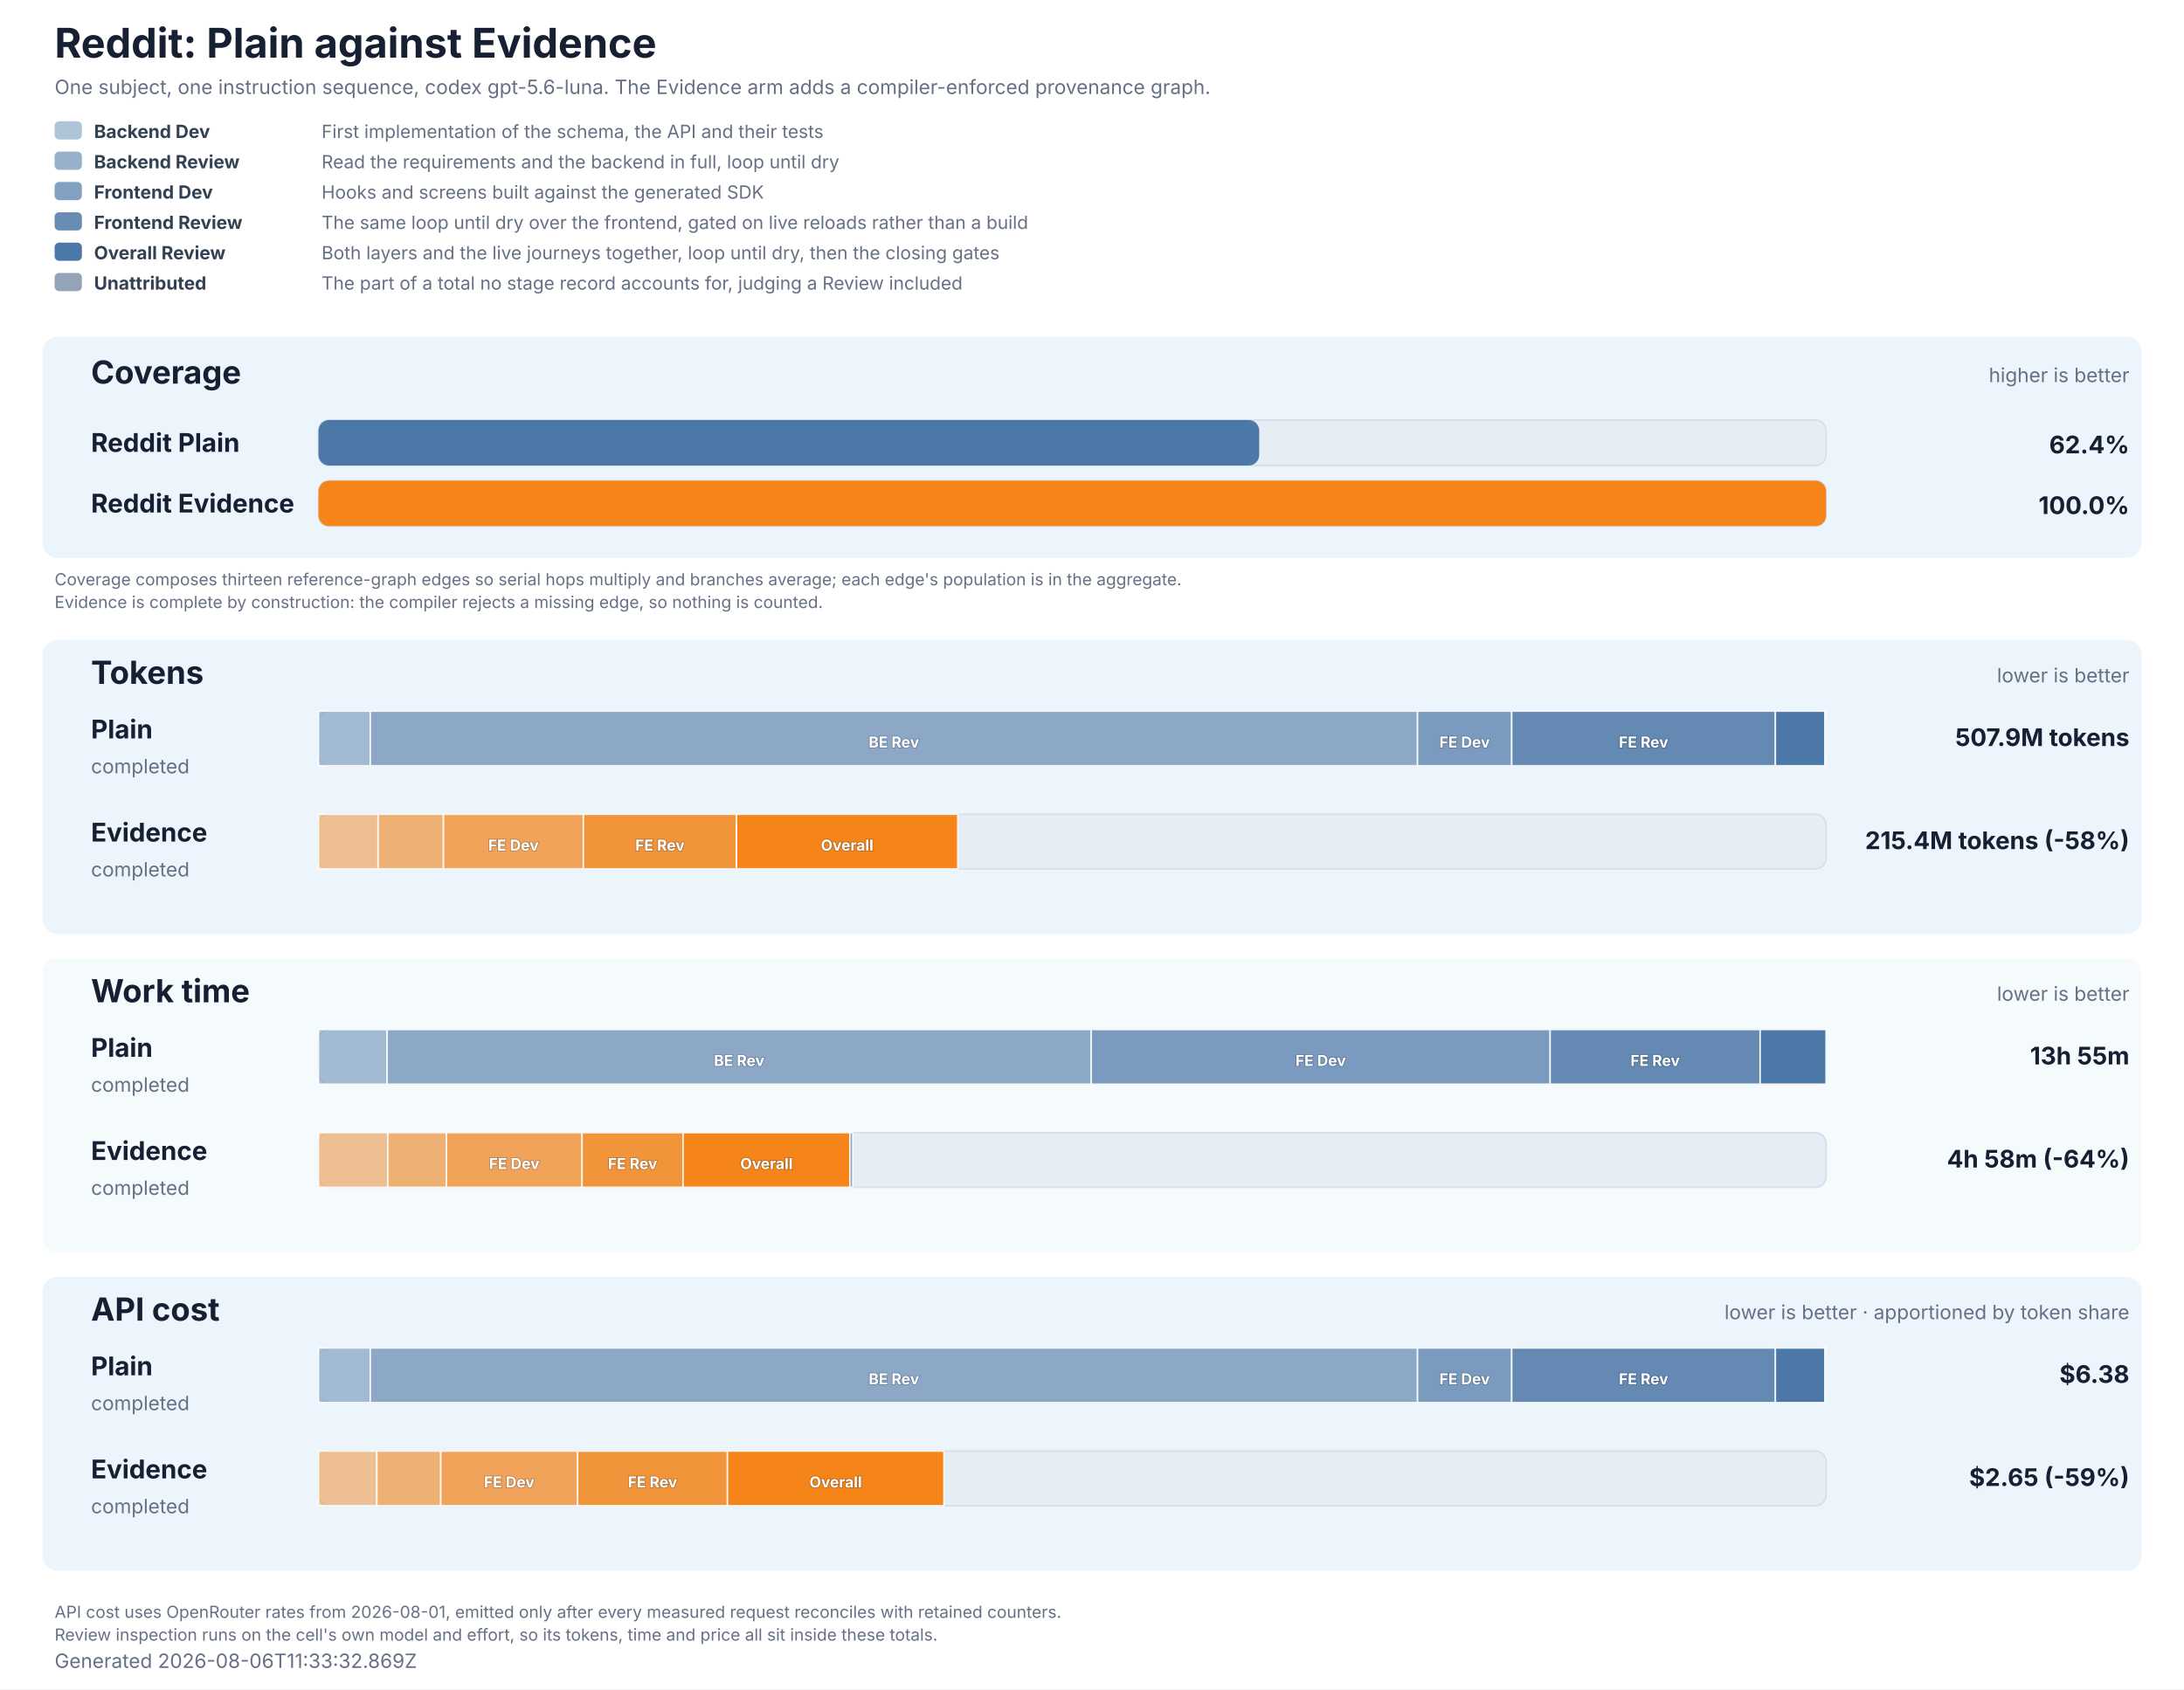
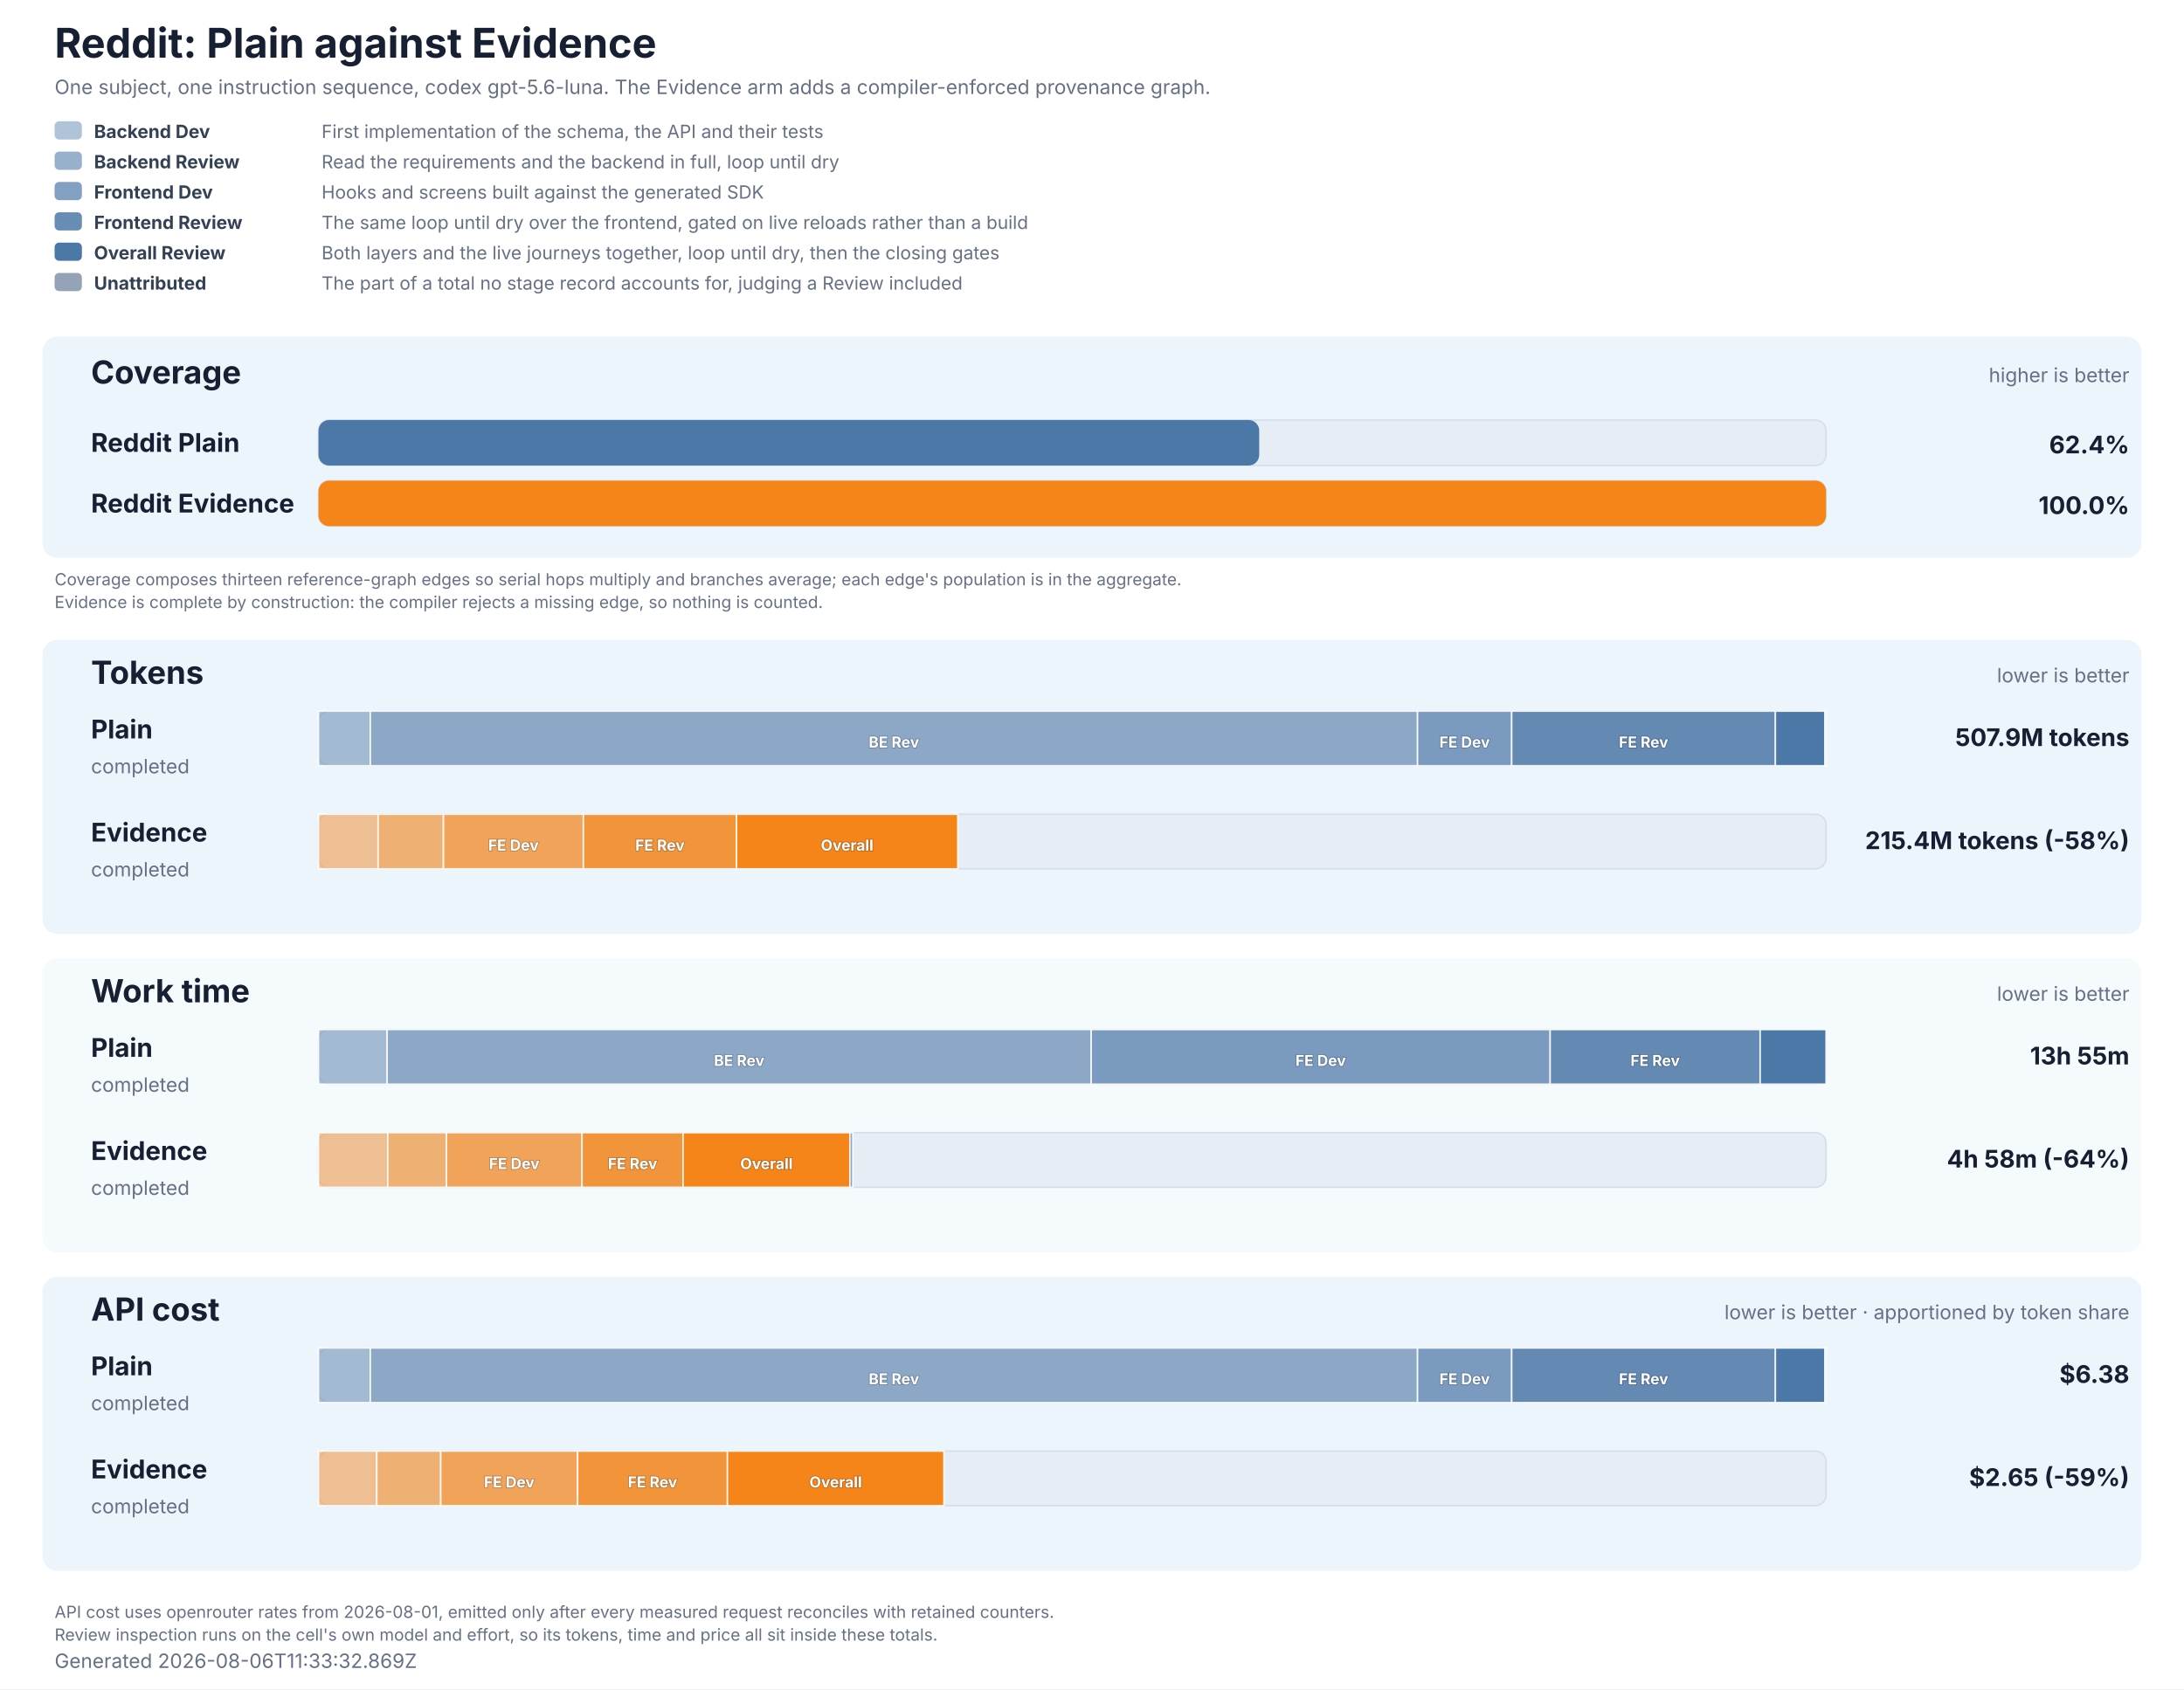
<svg xmlns="http://www.w3.org/2000/svg" role="img" aria-labelledby="title description" viewBox="0 0 1440 1114" width="1440" height="1114">
  <style>
  text { font-family: Inter, ui-sans-serif, system-ui, -apple-system, BlinkMacSystemFont, 'Segoe UI', sans-serif; fill: #172033; }
  .title { font-size: 27px; font-weight: 700; }
  .subtitle, .generated, .group-meta, .row-status { font-size: 13px; fill: #667085; }
  .group { fill: #e8f2fb; }
  .group-title { font-size: 21px; font-weight: 700; }
  .row-label { font-size: 17px; font-weight: 700; }
  .value { font-size: 16px; font-weight: 700; }
  .cost-value { font-size: 13px; font-weight: 600; fill: #526b82; }
  .legend { font-size: 12px; fill: #667085; }
  .legend-label { font-size: 12px; font-weight: 700; fill: #334155; }
  .segment-label { font-size: 10px; font-weight: 700; fill: #ffffff; paint-order: stroke; stroke: #172033; stroke-opacity: 0.28; stroke-width: 1px; }
  .phase-segment { stroke: #ffffff; stroke-opacity: 0.86; stroke-width: 1px; }
  .track { fill: #e7edf4; stroke: #d5dee9; stroke-width: 1px; }
  .empty { font-size: 15px; fill: #667085; }
  .table-note { font-size: 11px; fill: #667085; }
</style>
  <rect width="1440" height="1114" fill="#ffffff" />
  <text x="36" y="38" class="title">Reddit: Plain against Evidence</text>
  <text x="36" y="62" class="subtitle">One subject, one instruction sequence, codex gpt-5.6-luna. The Evidence arm adds a compiler-enforced provenance graph.</text>
  <rect x="36" y="80" width="18" height="12" rx="3" fill="#4c78a8" fill-opacity="0.44" />
  <text x="62" y="91" class="legend-label">Backend Dev</text>
  <text x="212" y="91" class="legend">First implementation of the schema, the API and their tests</text>
  <rect x="36" y="100" width="18" height="12" rx="3" fill="#4c78a8" fill-opacity="0.58" />
  <text x="62" y="111" class="legend-label">Backend Review</text>
  <text x="212" y="111" class="legend">Read the requirements and the backend in full, loop until dry</text>
  <rect x="36" y="120" width="18" height="12" rx="3" fill="#4c78a8" fill-opacity="0.7" />
  <text x="62" y="131" class="legend-label">Frontend Dev</text>
  <text x="212" y="131" class="legend">Hooks and screens built against the generated SDK</text>
  <rect x="36" y="140" width="18" height="12" rx="3" fill="#4c78a8" fill-opacity="0.84" />
  <text x="62" y="151" class="legend-label">Frontend Review</text>
  <text x="212" y="151" class="legend">The same loop until dry over the frontend, gated on live reloads rather than a build</text>
  <rect x="36" y="160" width="18" height="12" rx="3" fill="#4c78a8" fill-opacity="1" />
  <text x="62" y="171" class="legend-label">Overall Review</text>
  <text x="212" y="171" class="legend">Both layers and the live journeys together, loop until dry, then the closing gates</text>
  <rect x="36" y="180" width="18" height="12" rx="3" fill="#94a3b8" fill-opacity="1" />
  <text x="62" y="191" class="legend-label">Unattributed</text>
  <text x="212" y="191" class="legend">The part of a total no stage record accounts for, judging a Review included</text>
  <rect x="28" y="222" width="1384" height="146" rx="10" class="group" fill-opacity="0.78" />
  <text x="60" y="253" class="group-title">Coverage</text>
  <text x="1404" y="252" text-anchor="end" class="group-meta">higher is better</text>
  <text x="60" y="298" class="row-label" fill="#4c78a8">Reddit Plain</text>
  <rect x="210" y="277" width="994" height="30" rx="7" class="track" />
  <rect x="210" y="277" width="620.26" height="30" rx="7" fill="#4c78a8" data-coverage="62.400702566666666" />
  <text x="1404" y="299" text-anchor="end" class="value" fill="#4c78a8">62.4%</text>
  <text x="60" y="338" class="row-label" fill="#f58518">Reddit Evidence</text>
  <rect x="210" y="317" width="994" height="30" rx="7" class="track" />
  <rect x="210" y="317" width="994.00" height="30" rx="7" fill="#f58518" data-coverage="100" />
  <text x="1404" y="339" text-anchor="end" class="value" fill="#f58518">100.0%</text>
  <text x="36" y="386" class="table-note">Coverage composes thirteen reference-graph edges so serial hops multiply and branches average; each edge's population is in the aggregate.</text>
  <text x="36" y="401" class="table-note">Evidence is complete by construction: the compiler rejects a missing edge, so nothing is counted.</text>
  <rect x="28" y="422" width="1384" height="194" rx="10" class="group" fill-opacity="0.78" />
  <text x="60" y="451" class="group-title">Tokens</text>
  <text x="1404" y="450" text-anchor="end" class="group-meta">lower is better</text>
  <text x="60" y="487" class="row-label" fill="#4c78a8">Plain</text>
  <text x="60" y="510" class="row-status">completed</text>
  <rect x="210" y="469" width="994" height="36" rx="7" class="track" />
  <rect x="210.00" y="469" width="34.15" height="36" fill="#4c78a8" fill-opacity="0.44" class="phase-segment" data-phase="backend-development" />
  <rect x="244.15" y="469" width="690.49" height="36" fill="#4c78a8" fill-opacity="0.58" class="phase-segment" data-phase="backend-review" />
  <text x="589.40" y="493" text-anchor="middle" class="segment-label">BE Rev</text>
  <rect x="934.64" y="469" width="62.09" height="36" fill="#4c78a8" fill-opacity="0.7" class="phase-segment" data-phase="frontend-development" />
  <text x="965.68" y="493" text-anchor="middle" class="segment-label">FE Dev</text>
  <rect x="996.73" y="469" width="173.86" height="36" fill="#4c78a8" fill-opacity="0.84" class="phase-segment" data-phase="frontend-review" />
  <text x="1083.66" y="493" text-anchor="middle" class="segment-label">FE Rev</text>
  <rect x="1170.59" y="469" width="32.69" height="36" fill="#4c78a8" fill-opacity="1" class="phase-segment" data-phase="overall-review" />
  <rect x="1203.28" y="469" width="0.72" height="36" fill="#94a3b8" class="phase-segment" data-phase="unattributed" />
  <text x="1404" y="492" text-anchor="end" class="value">507.9M tokens</text>
  <text x="60" y="555" class="row-label" fill="#f58518">Evidence</text>
  <text x="60" y="578" class="row-status">completed</text>
  <rect x="210" y="537" width="994" height="36" rx="7" class="track" />
  <rect x="210.00" y="537" width="39.30" height="36" fill="#f58518" fill-opacity="0.44" class="phase-segment" data-phase="backend-development" />
  <rect x="249.30" y="537" width="43.09" height="36" fill="#f58518" fill-opacity="0.58" class="phase-segment" data-phase="backend-review" />
  <rect x="292.39" y="537" width="92.26" height="36" fill="#f58518" fill-opacity="0.7" class="phase-segment" data-phase="frontend-development" />
  <text x="338.52" y="561" text-anchor="middle" class="segment-label">FE Dev</text>
  <rect x="384.65" y="537" width="100.96" height="36" fill="#f58518" fill-opacity="0.84" class="phase-segment" data-phase="frontend-review" />
  <text x="435.13" y="561" text-anchor="middle" class="segment-label">FE Rev</text>
  <rect x="485.61" y="537" width="145.89" height="36" fill="#f58518" fill-opacity="1" class="phase-segment" data-phase="overall-review" />
  <text x="558.55" y="561" text-anchor="middle" class="segment-label">Overall</text>
  <text x="1404" y="560" text-anchor="end" class="value">215.4M tokens (-58%)</text>
  <rect x="28" y="632" width="1384" height="194" rx="10" class="group" fill-opacity="0.42" />
  <text x="60" y="661" class="group-title">Work time</text>
  <text x="1404" y="660" text-anchor="end" class="group-meta">lower is better</text>
  <text x="60" y="697" class="row-label" fill="#4c78a8">Plain</text>
  <text x="60" y="720" class="row-status">completed</text>
  <rect x="210" y="679" width="994" height="36" rx="7" class="track" />
  <rect x="210.00" y="679" width="45.27" height="36" fill="#4c78a8" fill-opacity="0.44" class="phase-segment" data-phase="backend-development" />
  <rect x="255.27" y="679" width="464.21" height="36" fill="#4c78a8" fill-opacity="0.58" class="phase-segment" data-phase="backend-review" />
  <text x="487.37" y="703" text-anchor="middle" class="segment-label">BE Rev</text>
  <rect x="719.48" y="679" width="302.60" height="36" fill="#4c78a8" fill-opacity="0.7" class="phase-segment" data-phase="frontend-development" />
  <text x="870.78" y="703" text-anchor="middle" class="segment-label">FE Dev</text>
  <rect x="1022.08" y="679" width="138.46" height="36" fill="#4c78a8" fill-opacity="0.84" class="phase-segment" data-phase="frontend-review" />
  <text x="1091.31" y="703" text-anchor="middle" class="segment-label">FE Rev</text>
  <rect x="1160.54" y="679" width="43.46" height="36" fill="#4c78a8" fill-opacity="1" class="phase-segment" data-phase="overall-review" />
  <text x="1404" y="702" text-anchor="end" class="value">13h 55m</text>
  <text x="60" y="765" class="row-label" fill="#f58518">Evidence</text>
  <text x="60" y="788" class="row-status">completed</text>
  <rect x="210" y="747" width="994" height="36" rx="7" class="track" />
  <rect x="210.00" y="747" width="45.66" height="36" fill="#f58518" fill-opacity="0.44" class="phase-segment" data-phase="backend-development" />
  <rect x="255.66" y="747" width="38.70" height="36" fill="#f58518" fill-opacity="0.58" class="phase-segment" data-phase="backend-review" />
  <rect x="294.36" y="747" width="89.40" height="36" fill="#f58518" fill-opacity="0.7" class="phase-segment" data-phase="frontend-development" />
  <text x="339.06" y="771" text-anchor="middle" class="segment-label">FE Dev</text>
  <rect x="383.76" y="747" width="66.63" height="36" fill="#f58518" fill-opacity="0.84" class="phase-segment" data-phase="frontend-review" />
  <text x="417.08" y="771" text-anchor="middle" class="segment-label">FE Rev</text>
  <rect x="450.39" y="747" width="109.98" height="36" fill="#f58518" fill-opacity="1" class="phase-segment" data-phase="overall-review" />
  <text x="505.38" y="771" text-anchor="middle" class="segment-label">Overall</text>
  <rect x="560.37" y="747" width="1.90" height="36" fill="#94a3b8" class="phase-segment" data-phase="unattributed" />
  <text x="1404" y="770" text-anchor="end" class="value">4h 58m (-64%)</text>
  <rect x="28" y="842" width="1384" height="194" rx="10" class="group" fill-opacity="0.78" />
  <text x="60" y="871" class="group-title">API cost</text>
  <text x="1404" y="870" text-anchor="end" class="group-meta">lower is better · apportioned by token share</text>
  <text x="60" y="907" class="row-label" fill="#4c78a8">Plain</text>
  <text x="60" y="930" class="row-status">completed</text>
  <rect x="210" y="889" width="994" height="36" rx="7" class="track" />
  <rect x="210.00" y="889" width="34.15" height="36" fill="#4c78a8" fill-opacity="0.44" class="phase-segment" data-phase="backend-development" />
  <rect x="244.15" y="889" width="690.49" height="36" fill="#4c78a8" fill-opacity="0.58" class="phase-segment" data-phase="backend-review" />
  <text x="589.40" y="913" text-anchor="middle" class="segment-label">BE Rev</text>
  <rect x="934.64" y="889" width="62.09" height="36" fill="#4c78a8" fill-opacity="0.7" class="phase-segment" data-phase="frontend-development" />
  <text x="965.68" y="913" text-anchor="middle" class="segment-label">FE Dev</text>
  <rect x="996.73" y="889" width="173.86" height="36" fill="#4c78a8" fill-opacity="0.84" class="phase-segment" data-phase="frontend-review" />
  <text x="1083.66" y="913" text-anchor="middle" class="segment-label">FE Rev</text>
  <rect x="1170.59" y="889" width="32.69" height="36" fill="#4c78a8" fill-opacity="1" class="phase-segment" data-phase="overall-review" />
  <rect x="1203.28" y="889" width="0.72" height="36" fill="#94a3b8" class="phase-segment" data-phase="unattributed" />
  <text x="1404" y="912" text-anchor="end" class="value">$6.38</text>
  <text x="60" y="975" class="row-label" fill="#f58518">Evidence</text>
  <text x="60" y="998" class="row-status">completed</text>
  <rect x="210" y="957" width="994" height="36" rx="7" class="track" />
  <rect x="210.00" y="957" width="38.44" height="36" fill="#f58518" fill-opacity="0.44" class="phase-segment" data-phase="backend-development" />
  <rect x="248.44" y="957" width="42.16" height="36" fill="#f58518" fill-opacity="0.58" class="phase-segment" data-phase="backend-review" />
  <rect x="290.61" y="957" width="90.26" height="36" fill="#f58518" fill-opacity="0.7" class="phase-segment" data-phase="frontend-development" />
  <text x="335.74" y="981" text-anchor="middle" class="segment-label">FE Dev</text>
  <rect x="380.87" y="957" width="98.77" height="36" fill="#f58518" fill-opacity="0.84" class="phase-segment" data-phase="frontend-review" />
  <text x="430.25" y="981" text-anchor="middle" class="segment-label">FE Rev</text>
  <rect x="479.63" y="957" width="142.73" height="36" fill="#f58518" fill-opacity="1" class="phase-segment" data-phase="overall-review" />
  <text x="551.00" y="981" text-anchor="middle" class="segment-label">Overall</text>
  <text x="1404" y="980" text-anchor="end" class="value">$2.65 (-59%)</text>
-   <text x="36" y="1067" class="table-note">API cost uses OpenRouter rates from 2026-08-01, emitted only after every measured request reconciles with retained counters.</text>
+   <text x="36" y="1067" class="table-note">API cost uses openrouter rates from 2026-08-01, emitted only after every measured request reconciles with retained counters.</text>
  <text x="36" y="1082" class="table-note">Review inspection runs on the cell's own model and effort, so its tokens, time and price all sit inside these totals.</text>
  <text x="36" y="1100" class="generated">Generated 2026-08-06T11:33:32.869Z</text>
</svg>
